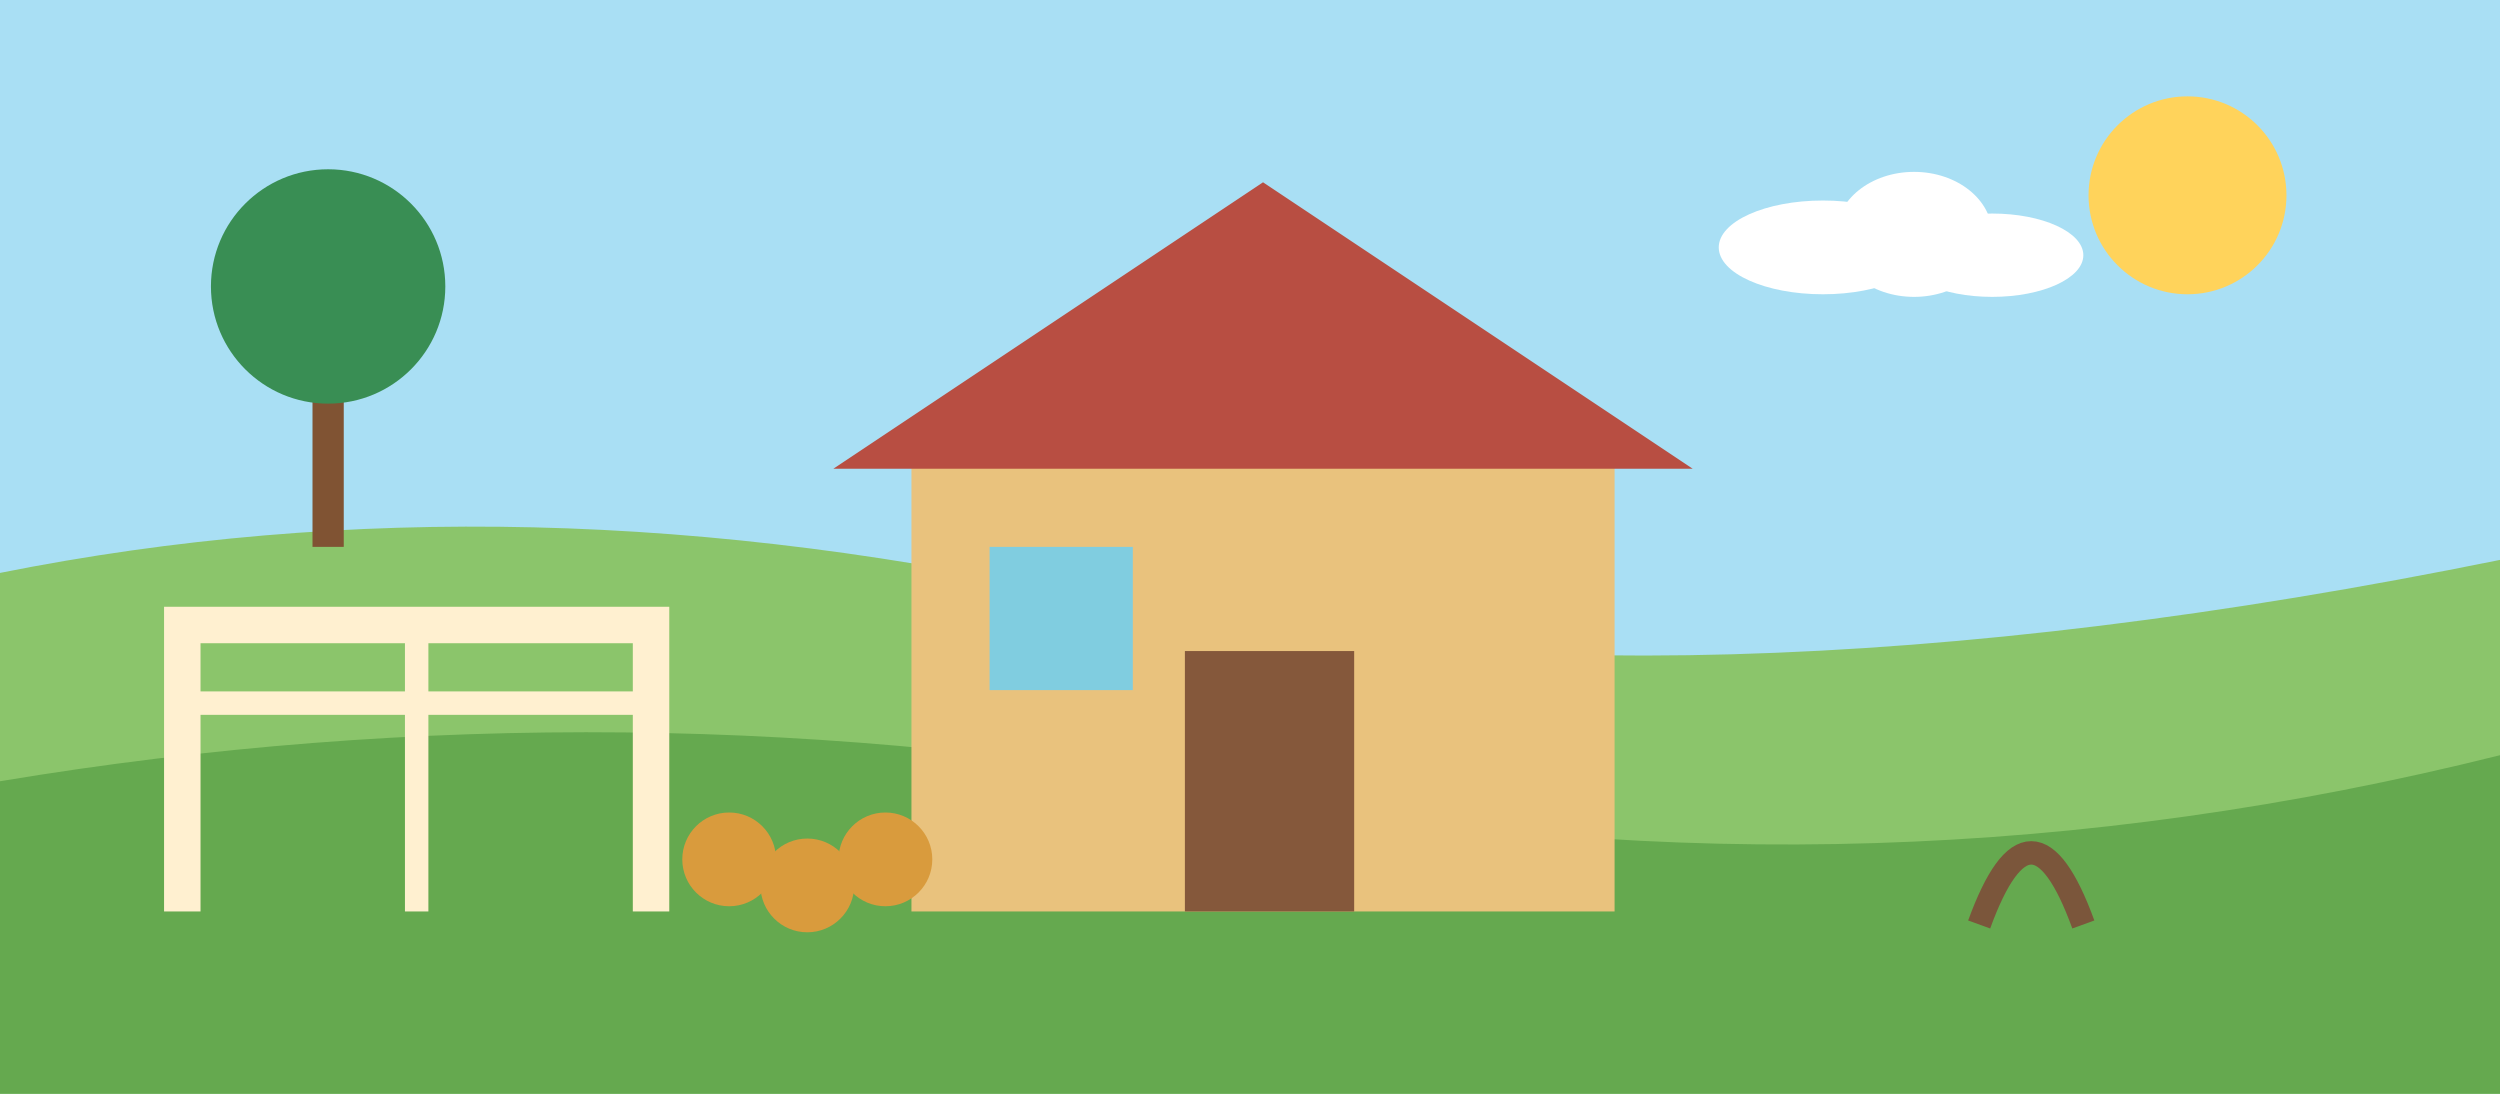
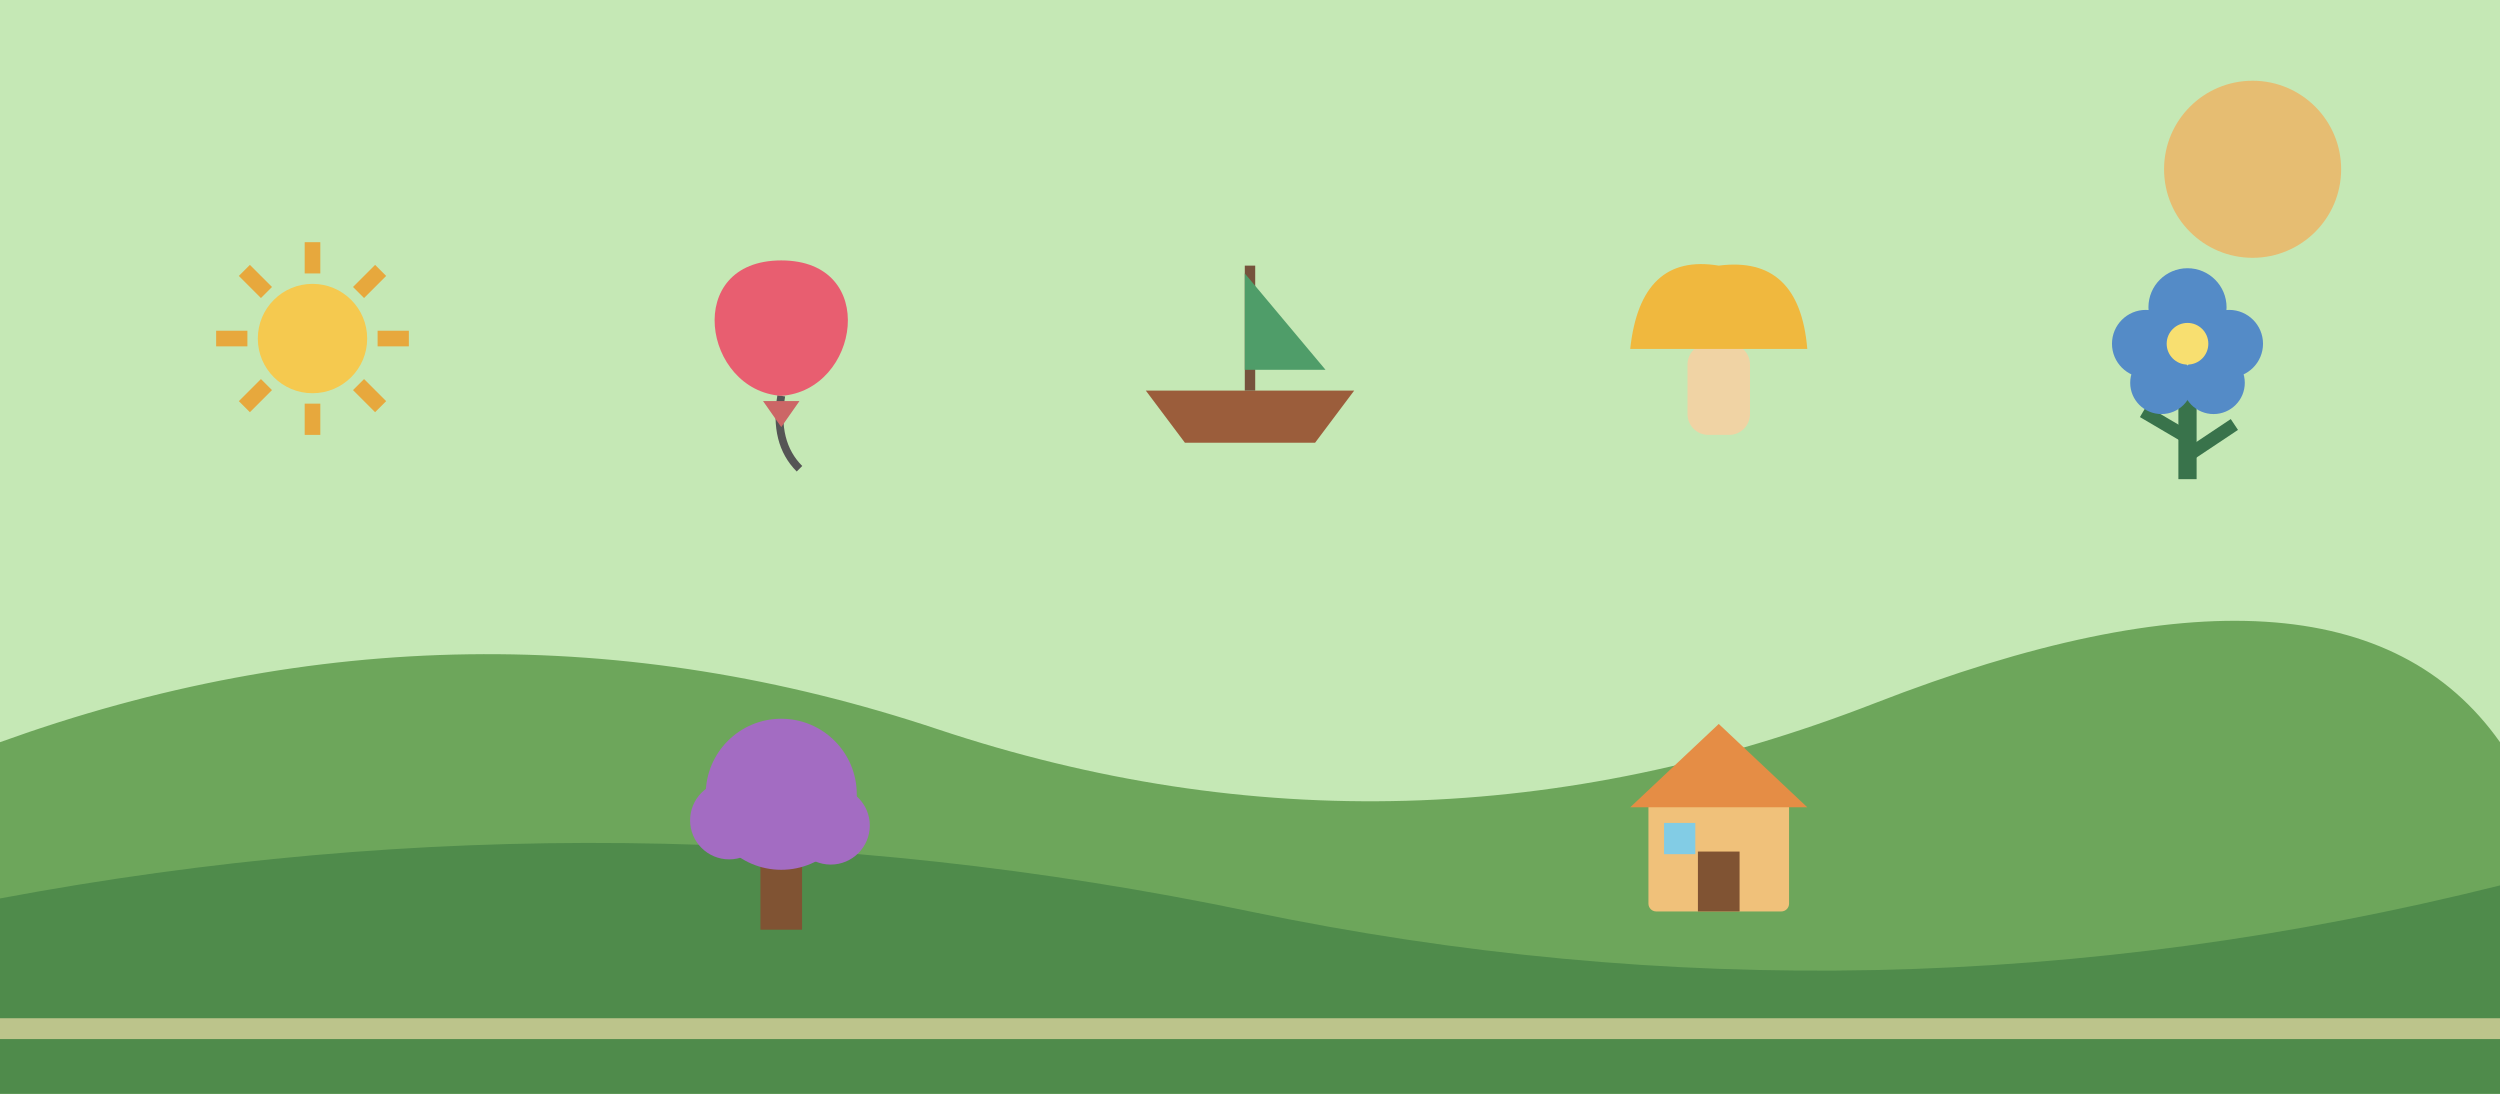
<svg xmlns="http://www.w3.org/2000/svg" width="960" height="420" viewBox="0 0 960 420">
-   <rect width="960" height="420" fill="#a9dff4" />
-   <circle cx="840" cy="75" r="38" fill="#ffd35b" />
-   <path d="M0 220 Q200 180 420 230 T960 215 V420 H0Z" fill="#8bc56b" />
-   <path d="M0 300 Q240 260 480 305 T960 290 V420 H0Z" fill="#65a94f" />
-   <rect x="350" y="175" width="270" height="175" fill="#e9c27d" />
-   <path d="M320 180 L485 70 L650 180Z" fill="#b84e42" />
-   <rect x="455" y="250" width="65" height="100" fill="#85583b" />
-   <rect x="380" y="210" width="55" height="55" fill="#80cde0" />
-   <path d="M70 350 V240 H250 V350" stroke="#fff0d0" stroke-width="14" fill="none" />
-   <path d="M70 270 L250 270 M160 240 V350" stroke="#fff0d0" stroke-width="9" />
-   <g fill="#fff">
-     <ellipse cx="700" cy="95" rx="40" ry="18" />
-     <ellipse cx="735" cy="90" rx="30" ry="24" />
-     <ellipse cx="765" cy="98" rx="35" ry="16" />
+   <rect width="960" height="420" fill="#c5e8b5" />
+   <circle cx="865" cy="65" r="34" fill="#e6bd72" />
+   <path d="M0 285 Q180 220 360 280T720 270T960 285V420H0Z" fill="#6da65b" />
+   <path d="M0 345 Q240 300 480 350T960 340V420H0Z" fill="#4f8b4b" />
+   <g>
+     <g stroke="#e7a83d" stroke-width="6">
+       <path d="M145 130L157 130" />
+       <path d="M137.678 147.678L146.163 156.163" />
+       <path d="M120 155L120 167" />
+       <path d="M102.322 147.678L93.837 156.163" />
+       <path d="M95 130L83 130" />
+       <path d="M102.322 112.322L93.837 103.837" />
+       <path d="M120 105L120 93" />
+       <path d="M137.678 112.322L146.163 103.837" />
+     </g>
+     <circle cx="120" cy="130" r="21" fill="#f5c94f" />
  </g>
-   <g fill="#d99b3d">
-     <circle cx="280" cy="330" r="18" />
-     <circle cx="310" cy="340" r="18" />
-     <circle cx="340" cy="330" r="18" />
+   <g>
+     <path d="M300 152q-3 18 7 28" stroke="#555" stroke-width="3" fill="none" />
+     <path d="M300 100C262 100 270 150 300 152C330 150 338 100 300 100" fill="#e85e70" />
+     <path d="M293 154l7 10 7-10" fill="#c66" />
  </g>
-   <path d="M760 355 Q780 300 800 355" stroke="#7b563b" stroke-width="9" fill="none" />
-   <rect x="120" y="120" width="12" height="90" fill="#805333" />
-   <circle cx="126" cy="110" r="45" fill="#398e54" />
+   <g>
+     <path d="M440 150h80l-15 20h-50Z" fill="#9b5d3b" />
+     <path d="M480 102v48" stroke="#76533c" stroke-width="4" />
+     <path d="M478 105L478 142L509 142Z" fill="#4f9d69" />
+   </g>
+   <g>
+     <rect x="648" y="132" width="24" height="35" rx="8" fill="#f0d3a4" />
+     <path d="M626 134Q630 97 660 102Q691 98 694 134Z" fill="#f0b83e" />
+   </g>
+   <g>
+     <path d="M840 150v34" stroke="#39734b" stroke-width="7" />
+     <path d="M840 168l-17 -10m17 17l18 -12" stroke="#39734b" stroke-width="5" />
+     <g fill="#548bc7">
+       <circle cx="840" cy="118" r="15" />
+       <circle cx="824" cy="132" r="13" />
+       <circle cx="856" cy="132" r="13" />
+       <circle cx="830" cy="147" r="12" />
+       <circle cx="850" cy="147" r="12" />
+     </g>
+     <circle cx="840" cy="132" r="8" fill="#f8df70" />
+   </g>
+   <g>
+     <rect x="292" y="315" width="16" height="42" fill="#805333" />
+     <circle cx="300" cy="305" r="29" fill="#a36cc2" />
+     <circle cx="280" cy="315" r="15" fill="#a36cc2" />
+     <circle cx="319" cy="317" r="15" fill="#a36cc2" />
+   </g>
+   <g>
+     <rect x="633" y="307" width="54" height="43" rx="3" fill="#f0c17a" />
+     <path d="M626 310L660 278L694 310Z" fill="#e58d45" />
+     <rect x="652" y="327" width="16" height="23" fill="#805333" />
+     <rect x="639" y="316" width="12" height="12" fill="#82cce5" />
+   </g>
+   <path d="M0 395H960" stroke="#f6e2ad" stroke-width="8" opacity=".65" />
</svg>
